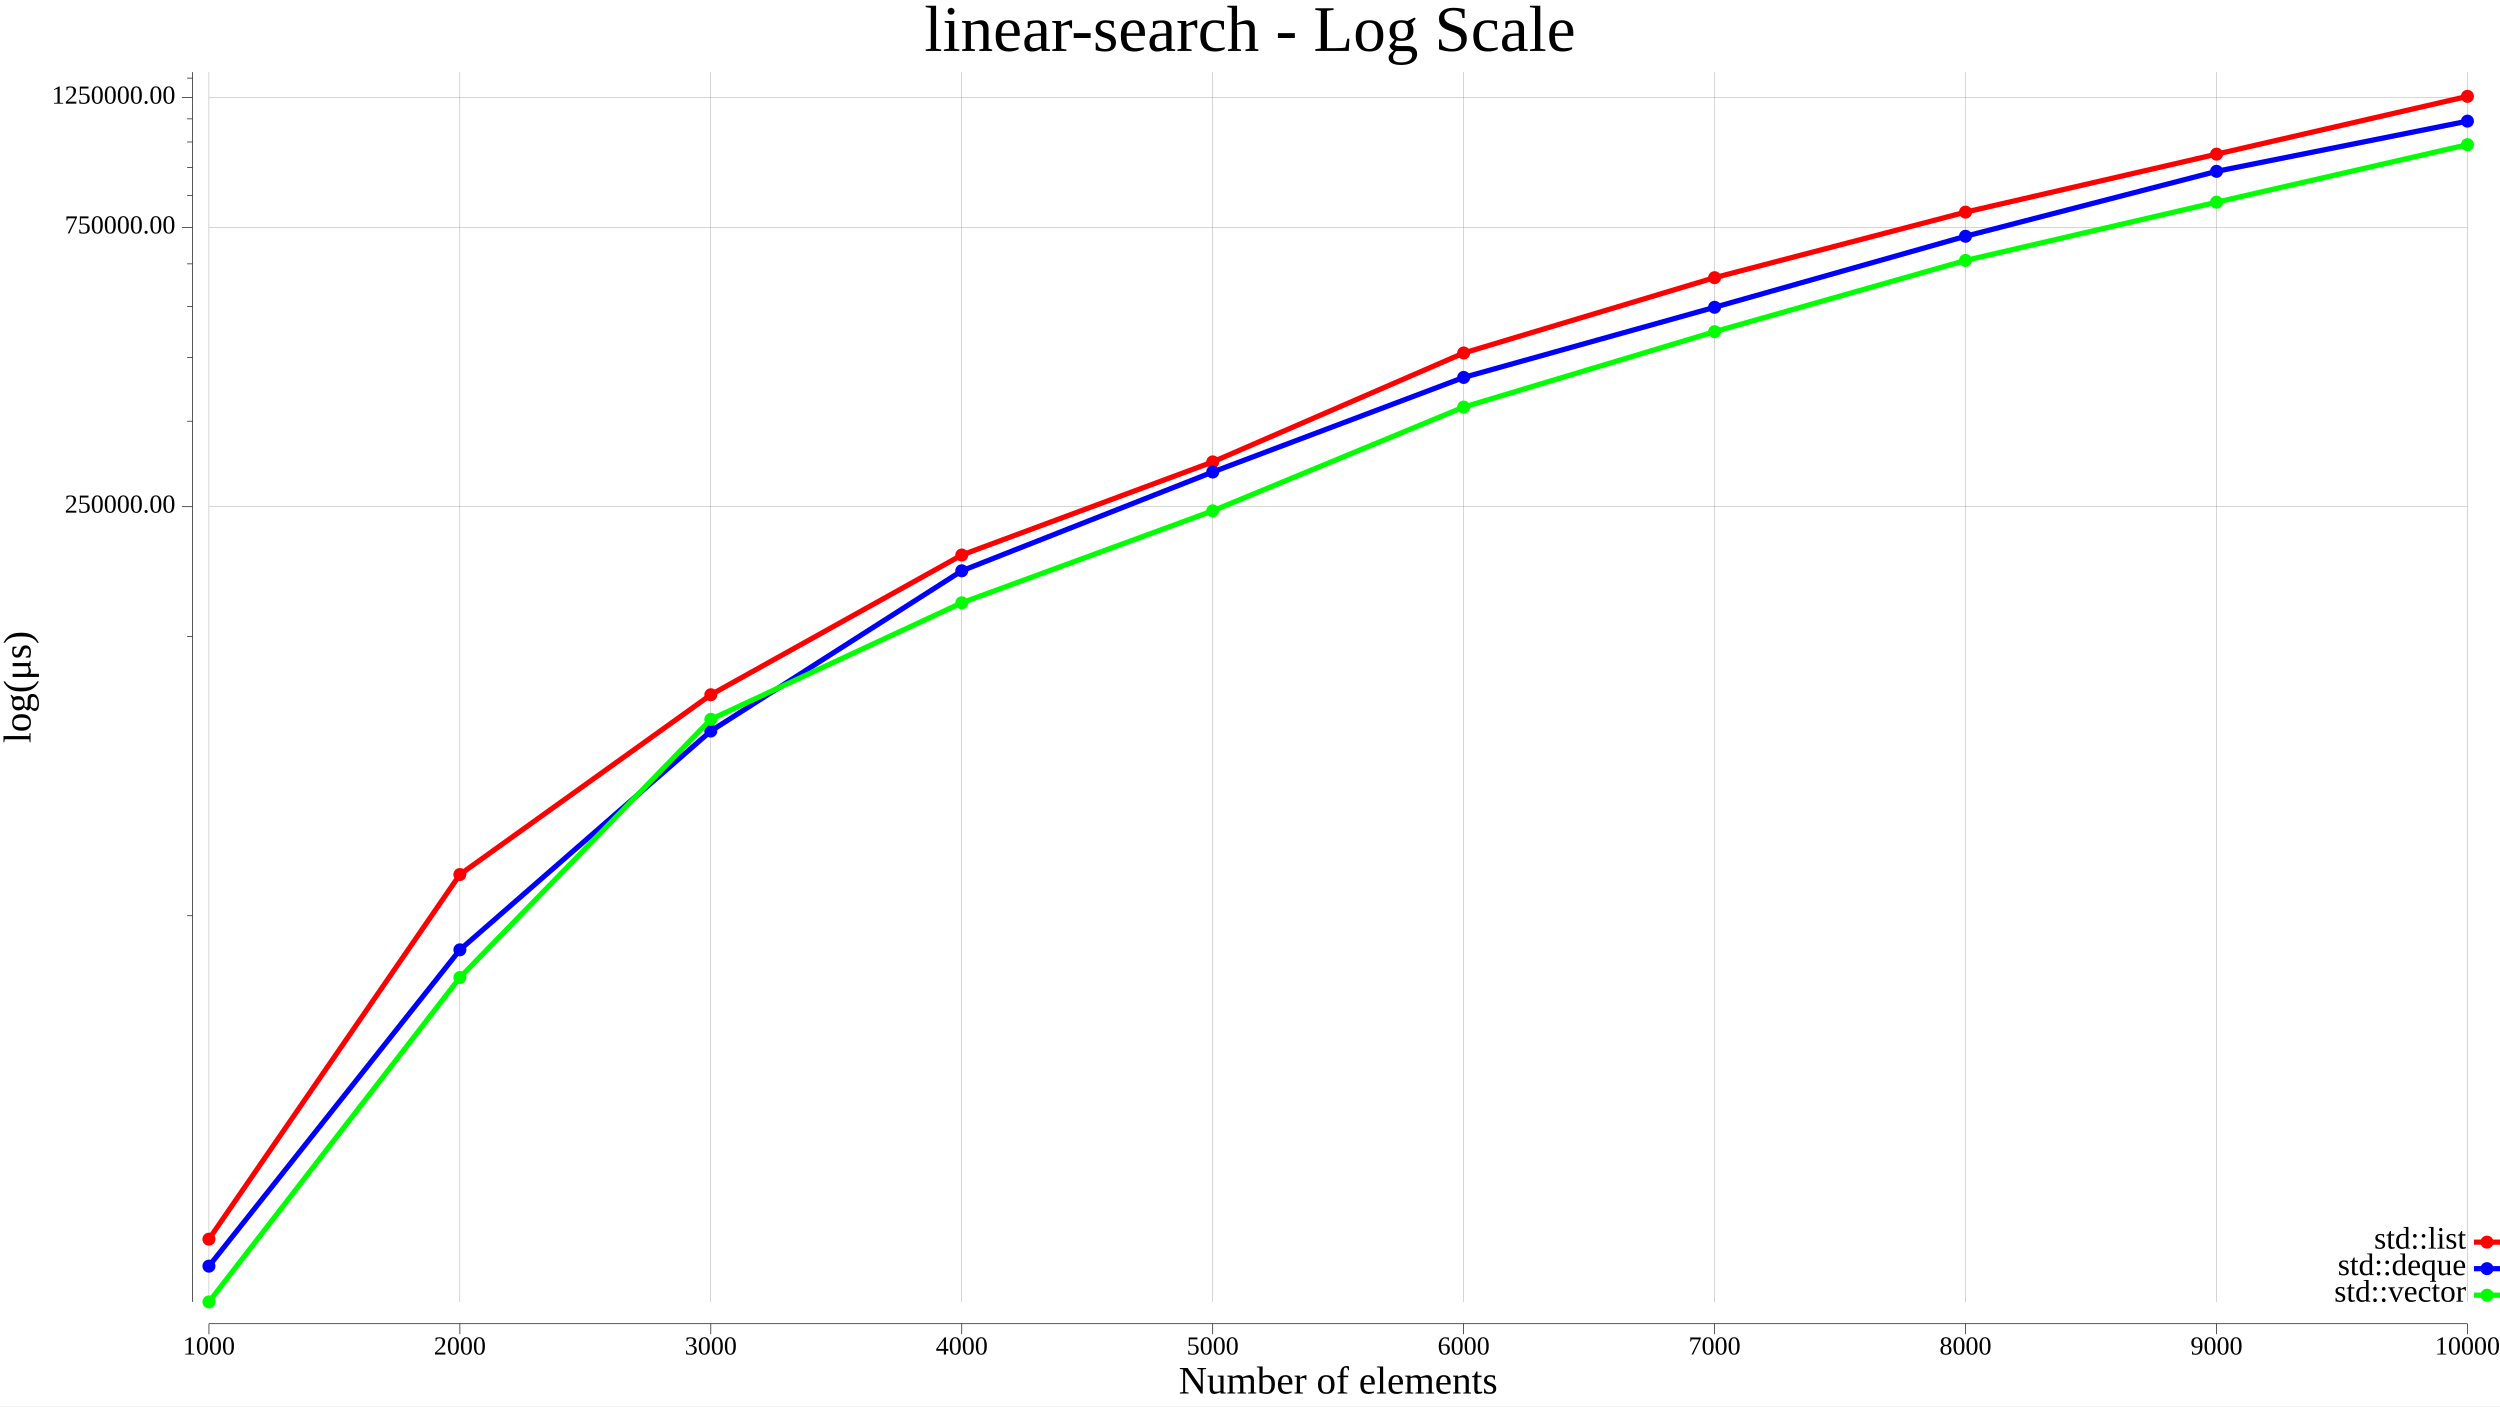
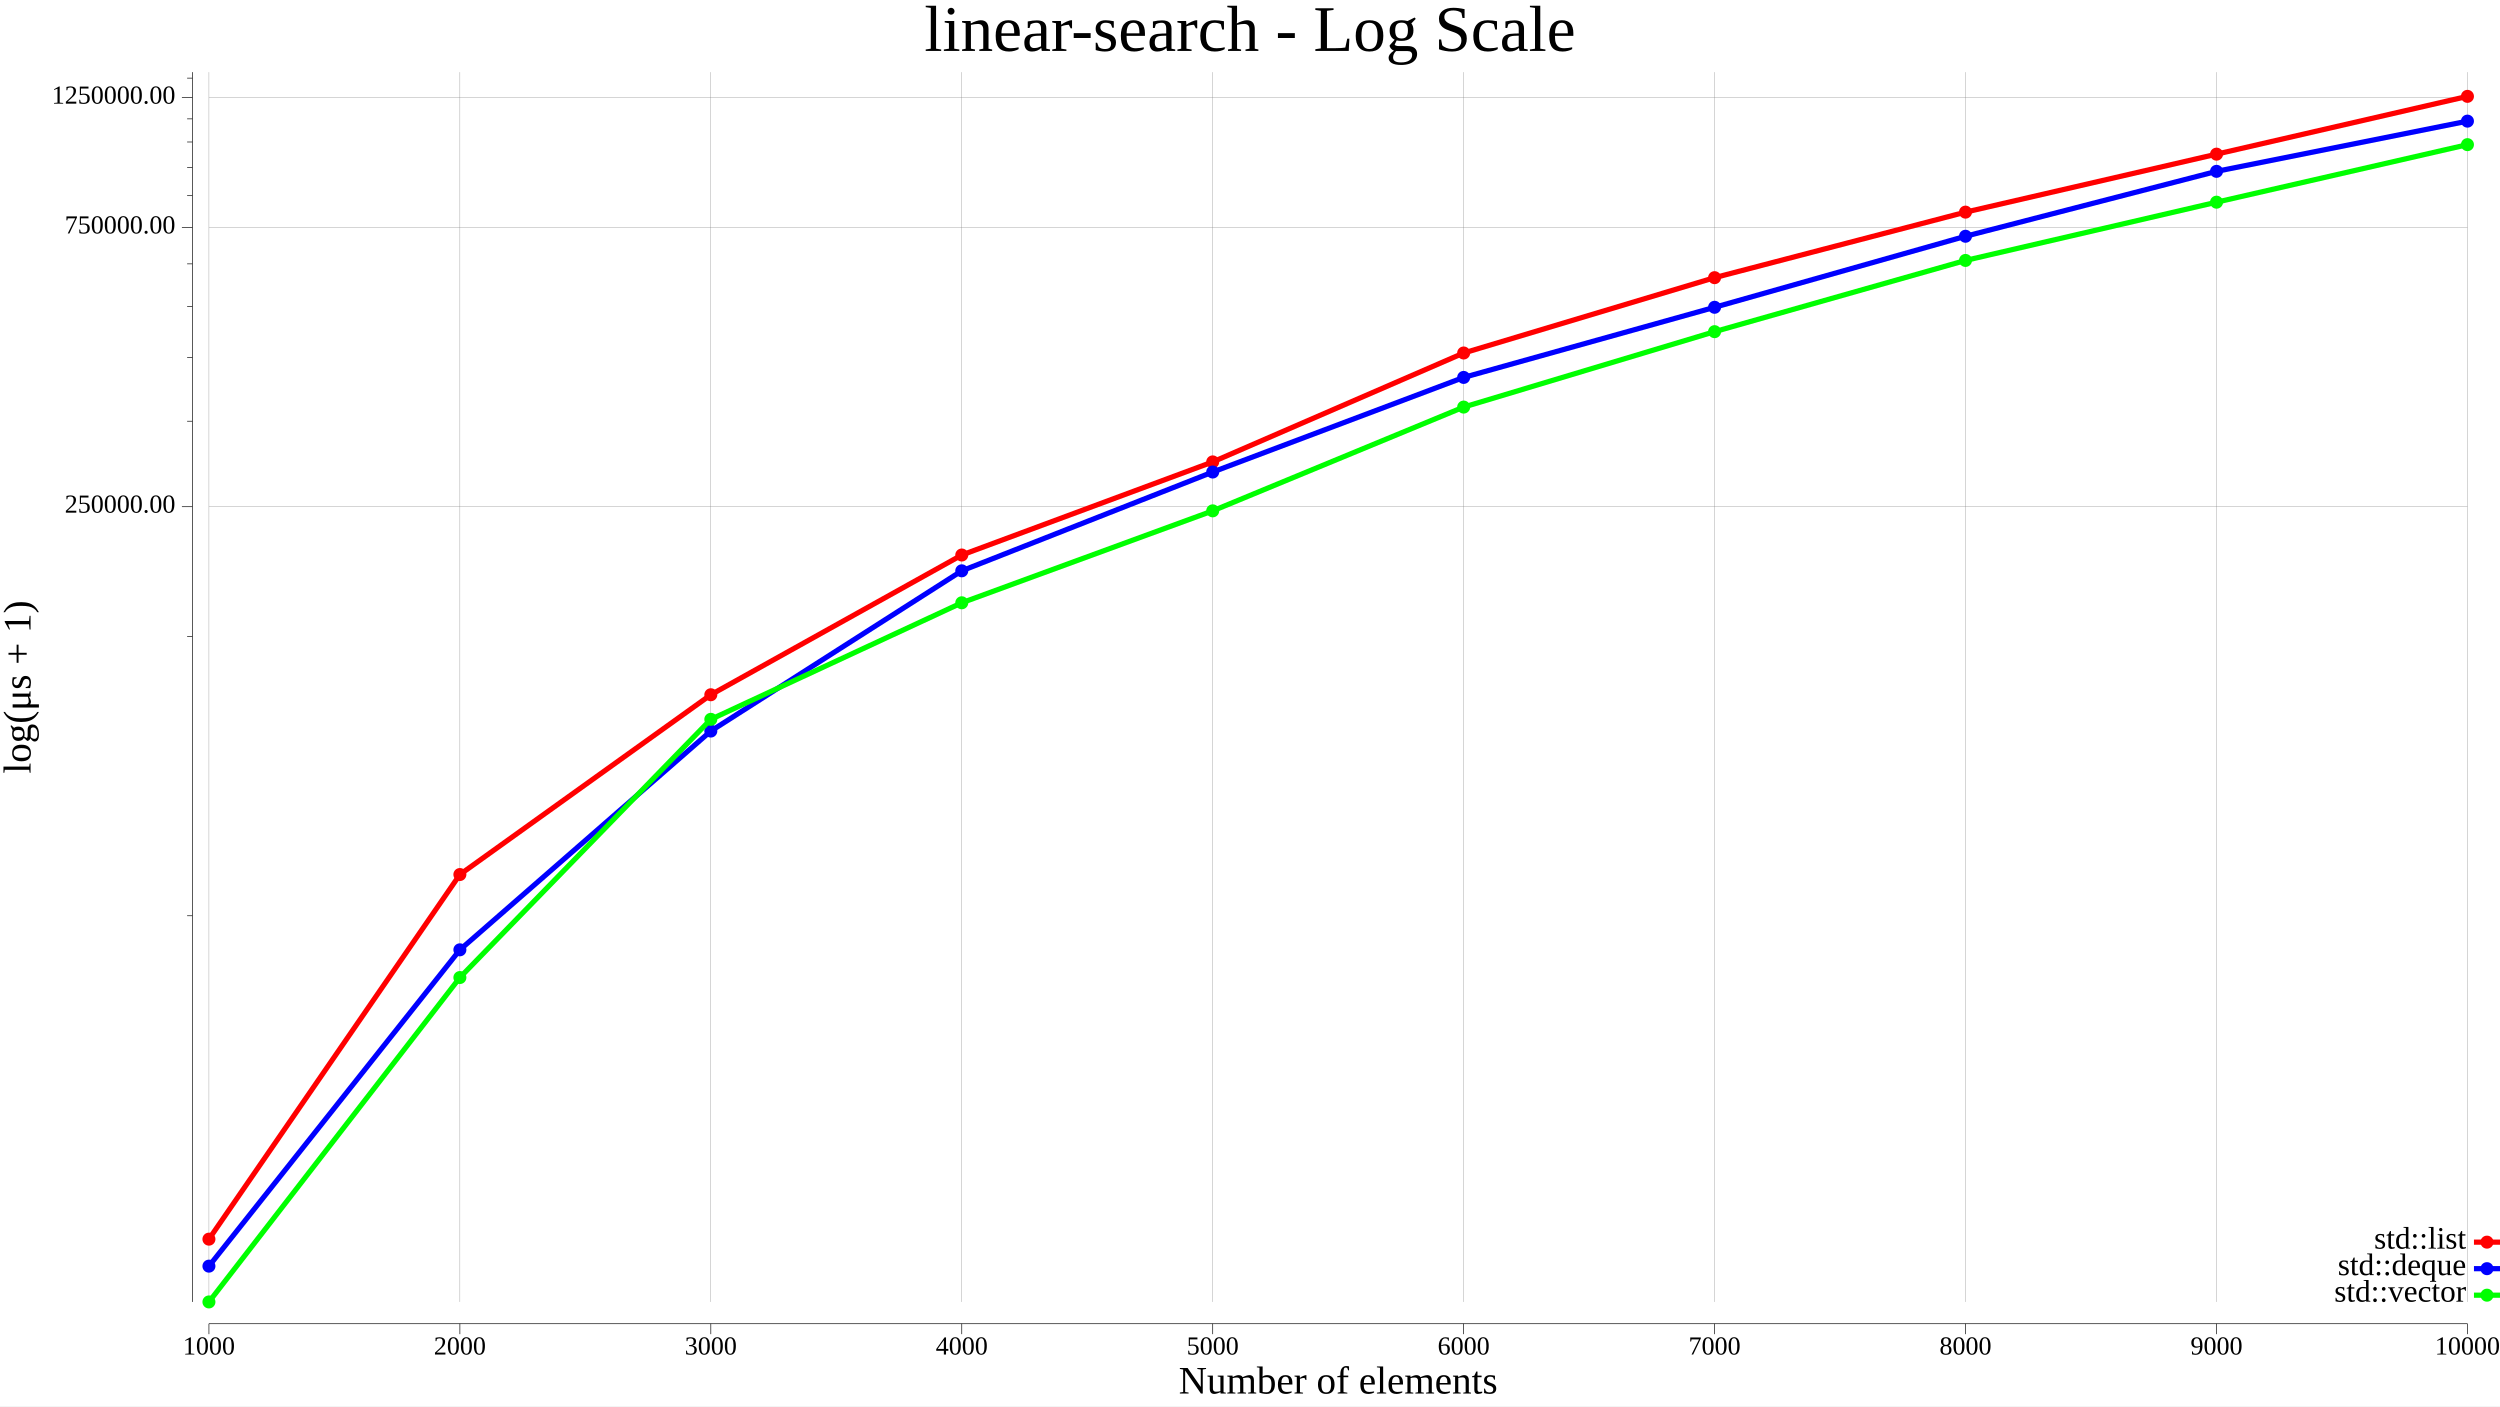
<svg xmlns="http://www.w3.org/2000/svg" width="1920pt" height="1080pt" viewBox="0 0 1920 1080">
  <g transform="scale(1, -1) translate(0, -1080)">
    <path d="M0,0L1920,0L1920,1080L0,1080Z" style="fill:#FFFFFF" />
    <text x="709.94" y="-1040.9" transform="scale(1, -1)" style="font-family:Liberation Serif;font-variant:normal;font-weight:normal;font-style:normal;font-size:50px">linear-search - Log Scale</text>
    <text x="905.27" y="-9.756" transform="scale(1, -1)" style="font-family:Liberation Serif;font-variant:normal;font-weight:normal;font-style:normal;font-size:30px">Number of elements</text>
    <text x="140.46" y="-39.727" transform="scale(1, -1)" style="font-family:Liberation Serif;font-variant:normal;font-weight:normal;font-style:normal;font-size:20px">1000</text>
    <text x="333.19" y="-39.727" transform="scale(1, -1)" style="font-family:Liberation Serif;font-variant:normal;font-weight:normal;font-style:normal;font-size:20px">2000</text>
    <text x="525.91" y="-39.727" transform="scale(1, -1)" style="font-family:Liberation Serif;font-variant:normal;font-weight:normal;font-style:normal;font-size:20px">3000</text>
    <text x="718.64" y="-39.727" transform="scale(1, -1)" style="font-family:Liberation Serif;font-variant:normal;font-weight:normal;font-style:normal;font-size:20px">4000</text>
    <text x="911.37" y="-39.727" transform="scale(1, -1)" style="font-family:Liberation Serif;font-variant:normal;font-weight:normal;font-style:normal;font-size:20px">5000</text>
    <text x="1104.1" y="-39.727" transform="scale(1, -1)" style="font-family:Liberation Serif;font-variant:normal;font-weight:normal;font-style:normal;font-size:20px">6000</text>
    <text x="1296.8" y="-39.727" transform="scale(1, -1)" style="font-family:Liberation Serif;font-variant:normal;font-weight:normal;font-style:normal;font-size:20px">7000</text>
    <text x="1489.5" y="-39.727" transform="scale(1, -1)" style="font-family:Liberation Serif;font-variant:normal;font-weight:normal;font-style:normal;font-size:20px">8000</text>
    <text x="1682.3" y="-39.727" transform="scale(1, -1)" style="font-family:Liberation Serif;font-variant:normal;font-weight:normal;font-style:normal;font-size:20px">9000</text>
    <text x="1870" y="-39.727" transform="scale(1, -1)" style="font-family:Liberation Serif;font-variant:normal;font-weight:normal;font-style:normal;font-size:20px">10000</text>
    <path d="M160.46,55.371L160.46,63.371" style="fill:none;stroke:#000000;stroke-width:0.5" />
    <path d="M353.19,55.371L353.19,63.371" style="fill:none;stroke:#000000;stroke-width:0.5" />
    <path d="M545.91,55.371L545.91,63.371" style="fill:none;stroke:#000000;stroke-width:0.5" />
    <path d="M738.64,55.371L738.64,63.371" style="fill:none;stroke:#000000;stroke-width:0.5" />
    <path d="M931.37,55.371L931.37,63.371" style="fill:none;stroke:#000000;stroke-width:0.5" />
    <path d="M1124.1,55.371L1124.1,63.371" style="fill:none;stroke:#000000;stroke-width:0.5" />
    <path d="M1316.8,55.371L1316.8,63.371" style="fill:none;stroke:#000000;stroke-width:0.5" />
    <path d="M1509.5,55.371L1509.5,63.371" style="fill:none;stroke:#000000;stroke-width:0.5" />
    <path d="M1702.3,55.371L1702.3,63.371" style="fill:none;stroke:#000000;stroke-width:0.5" />
    <path d="M1895,55.371L1895,63.371" style="fill:none;stroke:#000000;stroke-width:0.5" />
    <path d="M160.46,63.371L1895,63.371" style="fill:none;stroke:#000000;stroke-width:0.5" />
    <g transform="rotate(90)">
-       <text x="509.33" y="23.467" transform="scale(1, -1)" style="font-family:Liberation Serif;font-variant:normal;font-weight:normal;font-style:normal;font-size:30px">log(μs)</text>
+       <text x="485.87" y="23.467" transform="scale(1, -1)" style="font-family:Liberation Serif;font-variant:normal;font-weight:normal;font-style:normal;font-size:30px">log(μs + 1)</text>
    </g>
    <text x="49.712" y="-686.27" transform="scale(1, -1)" style="font-family:Liberation Serif;font-variant:normal;font-weight:normal;font-style:normal;font-size:20px">250000.00</text>
    <text x="49.712" y="-900.71" transform="scale(1, -1)" style="font-family:Liberation Serif;font-variant:normal;font-weight:normal;font-style:normal;font-size:20px">750000.00</text>
    <text x="39.712" y="-1000.4" transform="scale(1, -1)" style="font-family:Liberation Serif;font-variant:normal;font-weight:normal;font-style:normal;font-size:20px">1250000.00</text>
    <path d="M139.71,690.84L147.71,690.84" style="fill:none;stroke:#000000;stroke-width:0.5" />
    <path d="M139.71,905.28L147.71,905.28" style="fill:none;stroke:#000000;stroke-width:0.5" />
    <path d="M139.71,1005L147.71,1005" style="fill:none;stroke:#000000;stroke-width:0.5" />
-     <path d="M143.71,376.7L147.71,376.7" style="fill:none;stroke:#000000;stroke-width:0.5" />
-     <path d="M143.71,591.14L147.71,591.14" style="fill:none;stroke:#000000;stroke-width:0.5" />
-     <path d="M143.71,756.52L147.71,756.52" style="fill:none;stroke:#000000;stroke-width:0.5" />
+     <path d="M143.71,376.69L147.71,376.69" style="fill:none;stroke:#000000;stroke-width:0.5" />
+     <path d="M143.71,591.13L147.71,591.13" style="fill:none;stroke:#000000;stroke-width:0.5" />
+     <path d="M143.71,756.51L147.71,756.51" style="fill:none;stroke:#000000;stroke-width:0.5" />
    <path d="M143.71,805.57L147.71,805.57" style="fill:none;stroke:#000000;stroke-width:0.5" />
    <path d="M143.71,844.74L147.71,844.74" style="fill:none;stroke:#000000;stroke-width:0.5" />
    <path d="M143.71,877.35L147.71,877.35" style="fill:none;stroke:#000000;stroke-width:0.5" />
    <path d="M143.71,929.71L147.71,929.71" style="fill:none;stroke:#000000;stroke-width:0.5" />
    <path d="M143.71,951.42L147.71,951.42" style="fill:none;stroke:#000000;stroke-width:0.5" />
    <path d="M143.71,970.95L147.71,970.95" style="fill:none;stroke:#000000;stroke-width:0.5" />
    <path d="M143.71,988.71L147.71,988.71" style="fill:none;stroke:#000000;stroke-width:0.5" />
    <path d="M143.71,1020L147.71,1020" style="fill:none;stroke:#000000;stroke-width:0.5" />
    <path d="M147.71,80.11L147.71,1024.6" style="fill:none;stroke:#000000;stroke-width:0.5" />
    <path d="M160.46,80.11L160.46,1024.6" style="fill:none;stroke:#808080;stroke-width:0.25" />
    <path d="M353.19,80.11L353.19,1024.6" style="fill:none;stroke:#808080;stroke-width:0.25" />
    <path d="M545.91,80.11L545.91,1024.6" style="fill:none;stroke:#808080;stroke-width:0.25" />
    <path d="M738.64,80.11L738.64,1024.6" style="fill:none;stroke:#808080;stroke-width:0.25" />
    <path d="M931.37,80.11L931.37,1024.6" style="fill:none;stroke:#808080;stroke-width:0.25" />
    <path d="M1124.1,80.11L1124.1,1024.6" style="fill:none;stroke:#808080;stroke-width:0.25" />
    <path d="M1316.8,80.11L1316.8,1024.6" style="fill:none;stroke:#808080;stroke-width:0.25" />
    <path d="M1509.5,80.11L1509.5,1024.6" style="fill:none;stroke:#808080;stroke-width:0.25" />
    <path d="M1702.3,80.11L1702.3,1024.6" style="fill:none;stroke:#808080;stroke-width:0.25" />
    <path d="M1895,80.11L1895,1024.6" style="fill:none;stroke:#808080;stroke-width:0.25" />
    <path d="M160.46,690.84L1895,690.84" style="fill:none;stroke:#808080;stroke-width:0.25" />
    <path d="M160.46,905.28L1895,905.28" style="fill:none;stroke:#808080;stroke-width:0.25" />
    <path d="M160.46,1005L1895,1005" style="fill:none;stroke:#808080;stroke-width:0.25" />
-     <path d="M160.46,128.33L353.19,408.37L545.91,546.44L738.64,653.75L931.37,725.27L1124.1,808.9L1316.8,866.75L1509.5,917.09L1702.3,961.61L1895,1006" style="fill:none;stroke:#FF0000;stroke-width:4" />
+     <path d="M160.46,128.33L353.19,408.36L545.91,546.43L738.64,653.75L931.37,725.26L1124.1,808.9L1316.8,866.75L1509.5,917.08L1702.3,961.61L1895,1006" style="fill:none;stroke:#FF0000;stroke-width:4" />
    <path d="M165.46,128.33A5,5 0 1 1 155.46,128.33A5,5 0 1 1 165.46,128.33Z" style="fill:#FF0000" />
-     <path d="M358.19,408.37A5,5 0 1 1 348.19,408.37A5,5 0 1 1 358.19,408.37Z" style="fill:#FF0000" />
-     <path d="M550.91,546.44A5,5 0 1 1 540.91,546.44A5,5 0 1 1 550.91,546.44Z" style="fill:#FF0000" />
+     <path d="M358.19,408.36A5,5 0 1 1 348.19,408.36A5,5 0 1 1 358.19,408.36Z" style="fill:#FF0000" />
+     <path d="M550.91,546.43A5,5 0 1 1 540.91,546.43A5,5 0 1 1 550.91,546.43Z" style="fill:#FF0000" />
    <path d="M743.64,653.75A5,5 0 1 1 733.64,653.75A5,5 0 1 1 743.64,653.75Z" style="fill:#FF0000" />
-     <path d="M936.37,725.27A5,5 0 1 1 926.37,725.27A5,5 0 1 1 936.37,725.27Z" style="fill:#FF0000" />
+     <path d="M936.37,725.26A5,5 0 1 1 926.37,725.26A5,5 0 1 1 936.37,725.26Z" style="fill:#FF0000" />
    <path d="M1129.1,808.9A5,5 0 1 1 1119.1,808.9A5,5 0 1 1 1129.1,808.9Z" style="fill:#FF0000" />
    <path d="M1321.8,866.75A5,5 0 1 1 1311.8,866.75A5,5 0 1 1 1321.8,866.75Z" style="fill:#FF0000" />
-     <path d="M1514.5,917.09A5,5 0 1 1 1504.5,917.09A5,5 0 1 1 1514.5,917.09Z" style="fill:#FF0000" />
+     <path d="M1514.5,917.08A5,5 0 1 1 1504.5,917.08A5,5 0 1 1 1514.5,917.08Z" style="fill:#FF0000" />
    <path d="M1707.3,961.61A5,5 0 1 1 1697.3,961.61A5,5 0 1 1 1707.3,961.61Z" style="fill:#FF0000" />
    <path d="M1900,1006A5,5 0 1 1 1890,1006A5,5 0 1 1 1900,1006Z" style="fill:#FF0000" />
-     <path d="M160.46,107.6L353.19,350.55L545.91,518.56L738.64,641.62L931.37,717.5L1124.1,790.14L1316.8,844.01L1509.5,898.55L1702.3,948.41L1895,986.97" style="fill:none;stroke:#0000FF;stroke-width:4" />
+     <path d="M160.46,107.6L353.19,350.54L545.91,518.55L738.64,641.61L931.37,717.49L1124.1,790.14L1316.8,844L1509.5,898.55L1702.3,948.41L1895,986.97" style="fill:none;stroke:#0000FF;stroke-width:4" />
    <path d="M165.46,107.6A5,5 0 1 1 155.46,107.6A5,5 0 1 1 165.46,107.6Z" style="fill:#0000FF" />
-     <path d="M358.19,350.55A5,5 0 1 1 348.19,350.55A5,5 0 1 1 358.19,350.55Z" style="fill:#0000FF" />
-     <path d="M550.91,518.56A5,5 0 1 1 540.91,518.56A5,5 0 1 1 550.91,518.56Z" style="fill:#0000FF" />
-     <path d="M743.64,641.62A5,5 0 1 1 733.64,641.62A5,5 0 1 1 743.64,641.62Z" style="fill:#0000FF" />
-     <path d="M936.37,717.5A5,5 0 1 1 926.37,717.5A5,5 0 1 1 936.37,717.5Z" style="fill:#0000FF" />
+     <path d="M358.19,350.54A5,5 0 1 1 348.19,350.54A5,5 0 1 1 358.19,350.54Z" style="fill:#0000FF" />
+     <path d="M550.91,518.55A5,5 0 1 1 540.91,518.55A5,5 0 1 1 550.91,518.55Z" style="fill:#0000FF" />
+     <path d="M743.64,641.61A5,5 0 1 1 733.64,641.61A5,5 0 1 1 743.64,641.61Z" style="fill:#0000FF" />
+     <path d="M936.37,717.49A5,5 0 1 1 926.37,717.49A5,5 0 1 1 936.37,717.49Z" style="fill:#0000FF" />
    <path d="M1129.1,790.14A5,5 0 1 1 1119.1,790.14A5,5 0 1 1 1129.1,790.14Z" style="fill:#0000FF" />
-     <path d="M1321.8,844.01A5,5 0 1 1 1311.8,844.01A5,5 0 1 1 1321.8,844.01Z" style="fill:#0000FF" />
+     <path d="M1321.8,844A5,5 0 1 1 1311.8,844A5,5 0 1 1 1321.8,844Z" style="fill:#0000FF" />
    <path d="M1514.5,898.55A5,5 0 1 1 1504.5,898.55A5,5 0 1 1 1514.5,898.55Z" style="fill:#0000FF" />
    <path d="M1707.3,948.41A5,5 0 1 1 1697.3,948.41A5,5 0 1 1 1707.3,948.41Z" style="fill:#0000FF" />
    <path d="M1900,986.97A5,5 0 1 1 1890,986.97A5,5 0 1 1 1900,986.97Z" style="fill:#0000FF" />
-     <path d="M160.46,80.11L353.19,329.26L545.91,527.56L738.64,617.06L931.37,687.68L1124.1,767.36L1316.8,825.28L1509.5,879.98L1702.3,924.72L1895,968.91" style="fill:none;stroke:#00FF00;stroke-width:4" />
+     <path d="M160.46,80.11L353.19,329.25L545.91,527.55L738.64,617.06L931.37,687.67L1124.1,767.36L1316.8,825.28L1509.5,879.98L1702.3,924.72L1895,968.91" style="fill:none;stroke:#00FF00;stroke-width:4" />
    <path d="M165.46,80.11A5,5 0 1 1 155.46,80.11A5,5 0 1 1 165.46,80.11Z" style="fill:#00FF00" />
-     <path d="M358.19,329.26A5,5 0 1 1 348.19,329.26A5,5 0 1 1 358.19,329.26Z" style="fill:#00FF00" />
-     <path d="M550.91,527.56A5,5 0 1 1 540.91,527.56A5,5 0 1 1 550.91,527.56Z" style="fill:#00FF00" />
+     <path d="M358.19,329.25A5,5 0 1 1 348.19,329.25A5,5 0 1 1 358.19,329.25Z" style="fill:#00FF00" />
+     <path d="M550.91,527.55A5,5 0 1 1 540.91,527.55A5,5 0 1 1 550.91,527.55Z" style="fill:#00FF00" />
    <path d="M743.64,617.06A5,5 0 1 1 733.64,617.06A5,5 0 1 1 743.64,617.06Z" style="fill:#00FF00" />
-     <path d="M936.37,687.68A5,5 0 1 1 926.37,687.68A5,5 0 1 1 936.37,687.68Z" style="fill:#00FF00" />
+     <path d="M936.37,687.67A5,5 0 1 1 926.37,687.67A5,5 0 1 1 936.37,687.67Z" style="fill:#00FF00" />
    <path d="M1129.1,767.36A5,5 0 1 1 1119.1,767.36A5,5 0 1 1 1129.1,767.36Z" style="fill:#00FF00" />
    <path d="M1321.8,825.28A5,5 0 1 1 1311.8,825.28A5,5 0 1 1 1321.8,825.28Z" style="fill:#00FF00" />
    <path d="M1514.5,879.98A5,5 0 1 1 1504.5,879.98A5,5 0 1 1 1514.5,879.98Z" style="fill:#00FF00" />
    <path d="M1707.3,924.72A5,5 0 1 1 1697.3,924.72A5,5 0 1 1 1707.3,924.72Z" style="fill:#00FF00" />
    <path d="M1900,968.91A5,5 0 1 1 1890,968.91A5,5 0 1 1 1900,968.91Z" style="fill:#00FF00" />
    <path d="M1900,126.03L1920,126.03" style="fill:none;stroke:#FF0000;stroke-width:4" />
    <path d="M1915,126.03A5,5 0 1 1 1905,126.03A5,5 0 1 1 1915,126.03Z" style="fill:#FF0000" />
    <text x="1823.3" y="-121.05" transform="scale(1, -1)" style="font-family:Liberation Serif;font-variant:normal;font-weight:normal;font-style:normal;font-size:24px">std::list</text>
    <path d="M1900,105.66L1920,105.66" style="fill:none;stroke:#0000FF;stroke-width:4" />
    <path d="M1915,105.66A5,5 0 1 1 1905,105.66A5,5 0 1 1 1915,105.66Z" style="fill:#0000FF" />
    <text x="1795.4" y="-100.69" transform="scale(1, -1)" style="font-family:Liberation Serif;font-variant:normal;font-weight:normal;font-style:normal;font-size:24px">std::deque</text>
    <path d="M1900,85.294L1920,85.294" style="fill:none;stroke:#00FF00;stroke-width:4" />
    <path d="M1915,85.294A5,5 0 1 1 1905,85.294A5,5 0 1 1 1915,85.294Z" style="fill:#00FF00" />
    <text x="1792.7" y="-80.319" transform="scale(1, -1)" style="font-family:Liberation Serif;font-variant:normal;font-weight:normal;font-style:normal;font-size:24px">std::vector</text>
  </g>
</svg>
